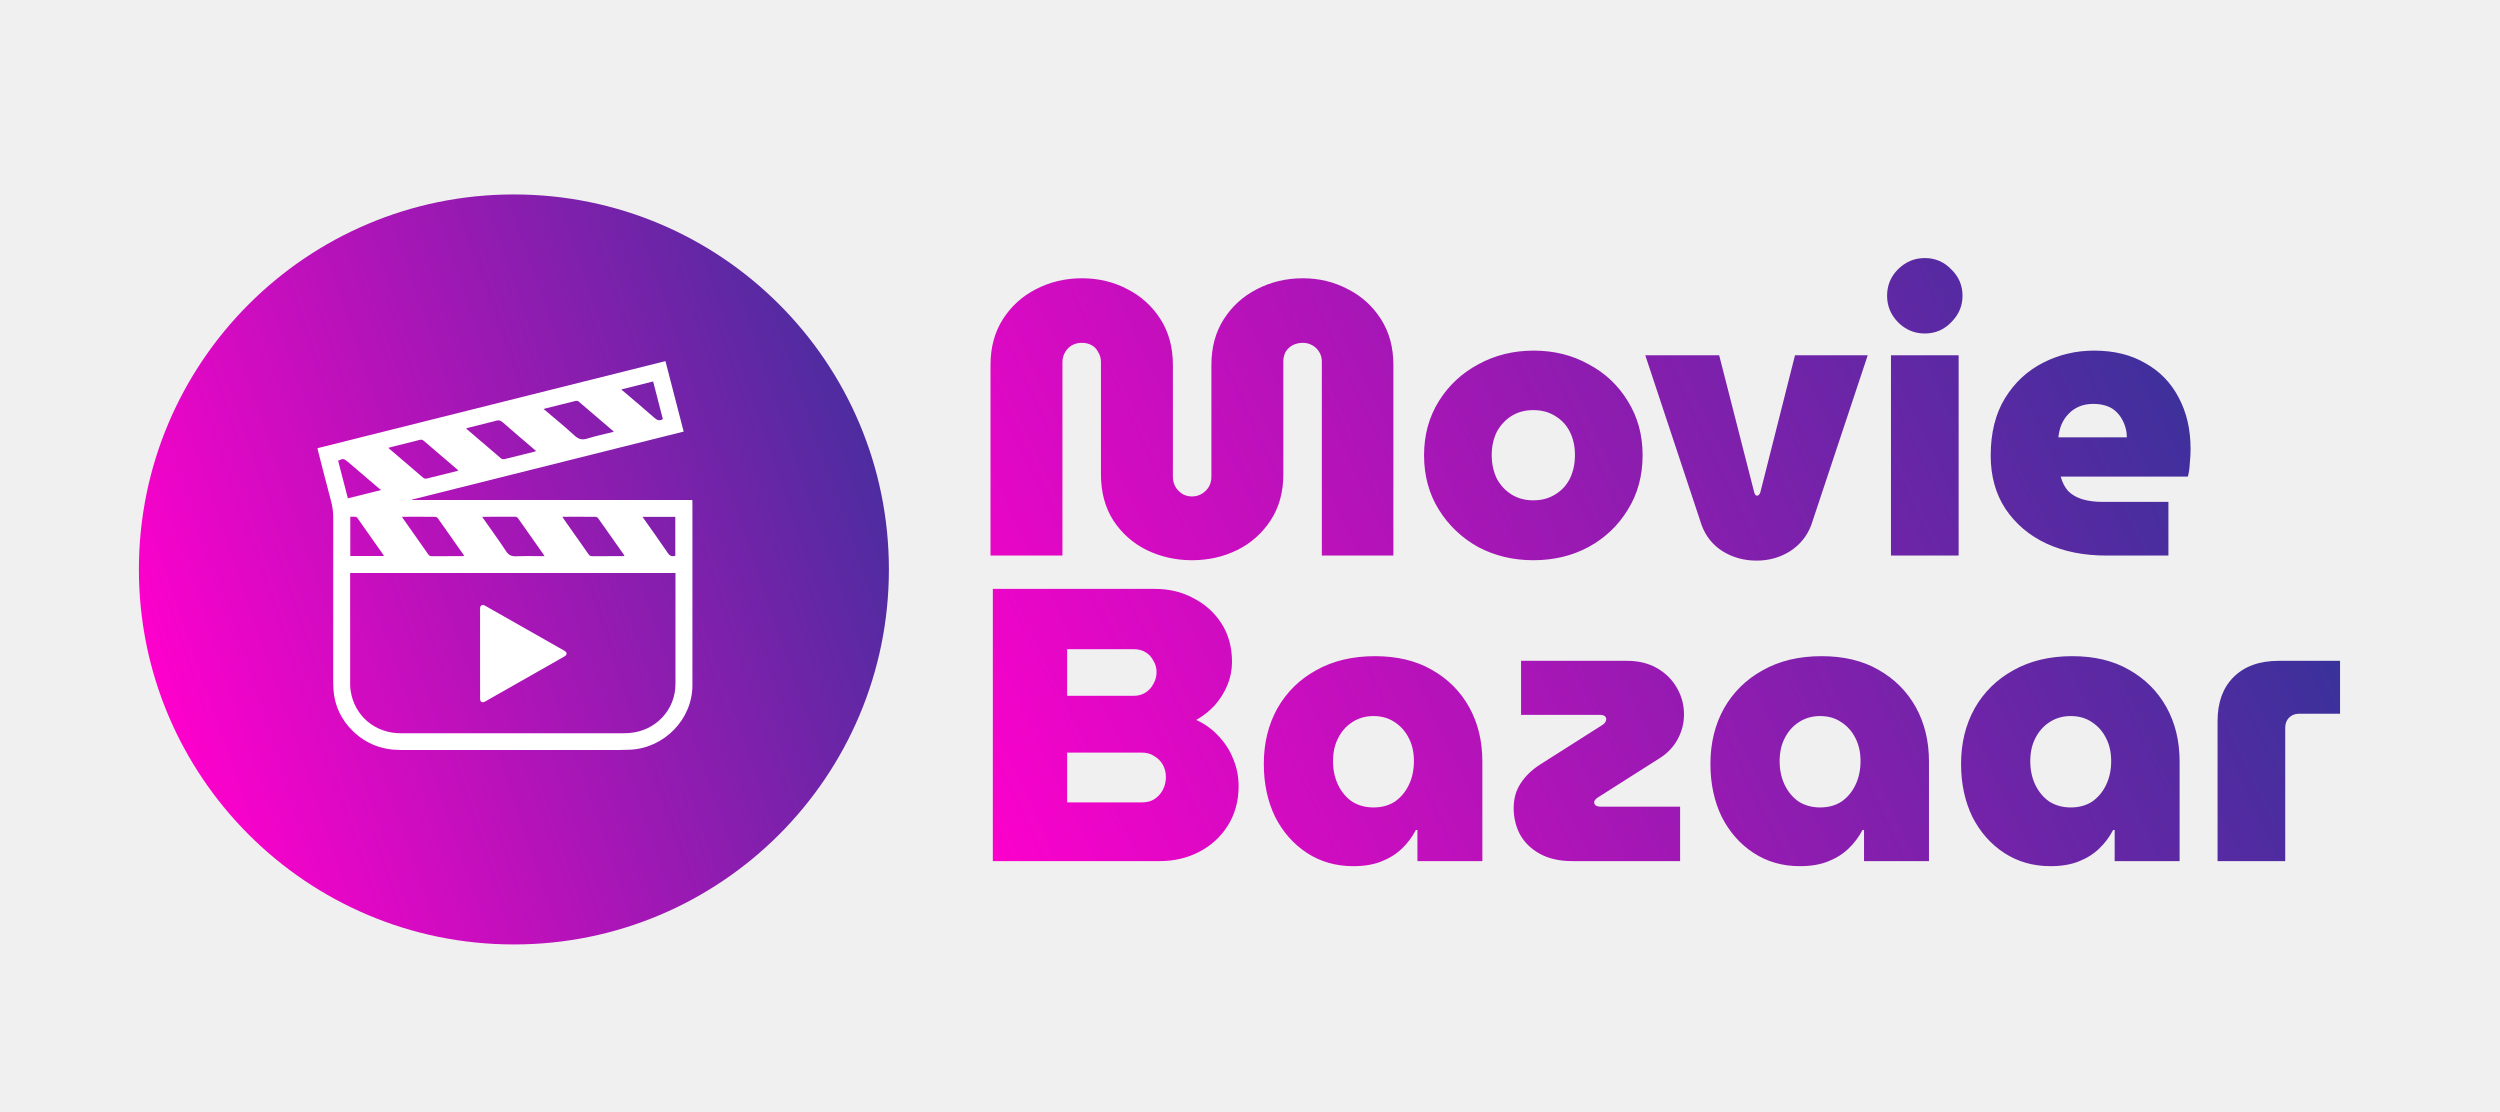
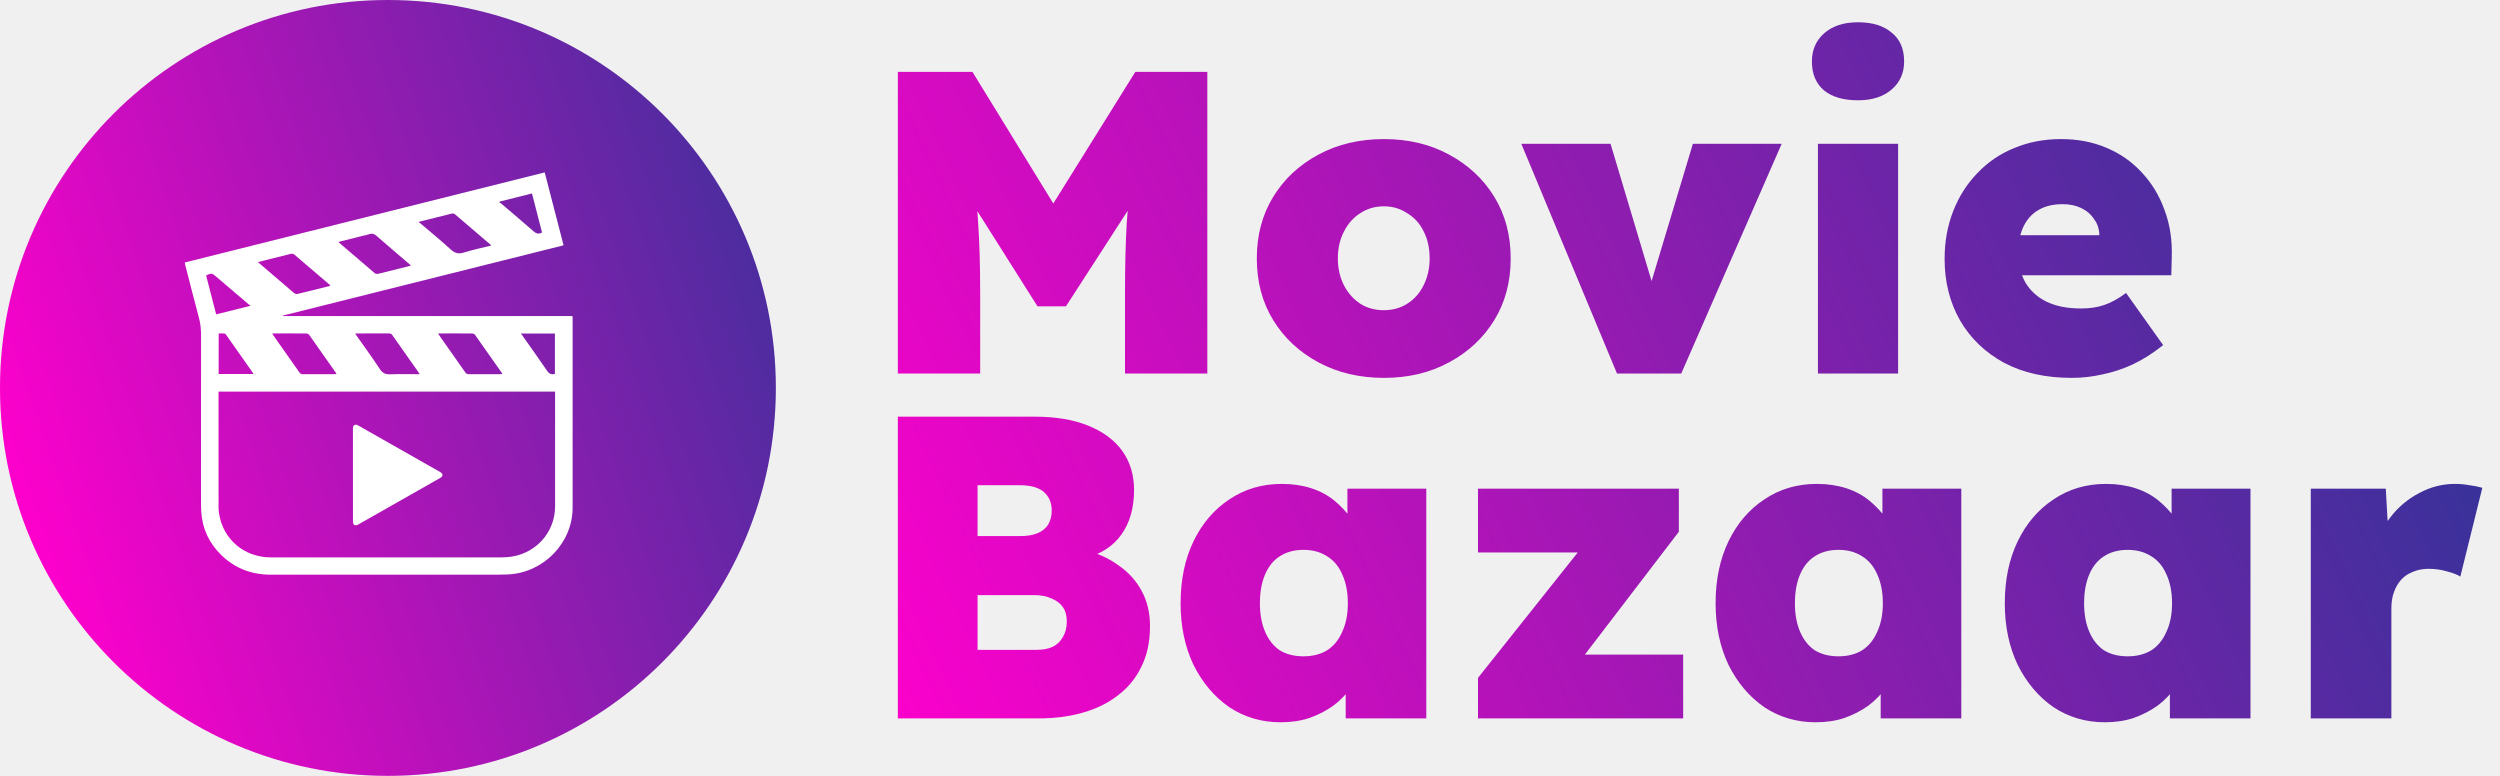
- <svg xmlns="http://www.w3.org/2000/svg" width="90" height="40" viewBox="0 0 90 40" fill="none">
-   <path d="M18.5 34C25.956 34 32 27.956 32 20.5C32 13.044 25.956 7 18.5 7C11.044 7 5 13.044 5 20.5C5 27.956 11.044 34 18.5 34Z" fill="url(#paint0_linear_5_33)" />
-   <path d="M11.429 16.135C15.607 15.089 19.777 14.046 23.956 13C24.175 13.848 24.392 14.688 24.612 15.537C21.349 16.354 18.091 17.169 14.833 17.985C14.834 17.99 14.834 17.995 14.835 18H24.923C24.924 18.037 24.927 18.067 24.927 18.097C24.928 20.288 24.929 22.479 24.927 24.67C24.926 25.893 23.917 26.933 22.679 26.99C22.559 26.995 22.438 26.999 22.317 26.999C19.683 26.999 17.049 27 14.415 26.999C13.757 26.998 13.181 26.779 12.711 26.326C12.284 25.913 12.041 25.406 12.004 24.813C11.997 24.694 11.995 24.575 11.995 24.456C11.994 22.519 11.993 20.581 11.996 18.644C11.996 18.442 11.974 18.248 11.921 18.052C11.757 17.439 11.602 16.824 11.444 16.21C11.438 16.189 11.435 16.168 11.429 16.135ZM12.605 20.628V20.729C12.605 22.038 12.605 23.346 12.606 24.654C12.606 24.726 12.612 24.798 12.623 24.869C12.762 25.773 13.5 26.398 14.431 26.398C17.096 26.398 19.762 26.398 22.428 26.398C22.501 26.398 22.574 26.395 22.647 26.389C23.598 26.321 24.317 25.561 24.317 24.621C24.317 23.328 24.317 22.036 24.317 20.743V20.628H12.605ZM14.47 18.604C14.491 18.636 14.502 18.657 14.516 18.676C14.816 19.102 15.117 19.527 15.415 19.954C15.45 20.004 15.484 20.024 15.545 20.023C15.904 20.02 16.264 20.022 16.622 20.021C16.65 20.021 16.677 20.018 16.707 20.015C16.701 19.998 16.699 19.988 16.694 19.981C16.382 19.537 16.071 19.092 15.757 18.65C15.738 18.624 15.689 18.606 15.654 18.605C15.46 18.601 15.267 18.603 15.073 18.603C14.877 18.603 14.681 18.604 14.47 18.604ZM19.603 20.022C19.581 19.986 19.57 19.964 19.555 19.944C19.255 19.517 18.954 19.092 18.655 18.665C18.622 18.617 18.587 18.602 18.531 18.602C18.168 18.605 17.805 18.603 17.443 18.604C17.419 18.604 17.395 18.606 17.36 18.608C17.377 18.634 17.387 18.649 17.397 18.664C17.672 19.057 17.956 19.445 18.22 19.846C18.315 19.99 18.418 20.032 18.584 20.026C18.917 20.013 19.251 20.022 19.603 20.022ZM20.244 18.604C20.265 18.637 20.277 18.657 20.29 18.677C20.591 19.103 20.892 19.528 21.19 19.956C21.225 20.006 21.261 20.023 21.322 20.023C21.678 20.02 22.034 20.022 22.39 20.021C22.418 20.021 22.445 20.018 22.481 20.016C22.471 19.995 22.466 19.98 22.458 19.968C22.149 19.529 21.841 19.089 21.53 18.652C21.511 18.626 21.464 18.606 21.43 18.605C21.223 18.601 21.016 18.603 20.809 18.603C20.626 18.603 20.443 18.604 20.244 18.604ZM22.096 15.544C22.076 15.523 22.068 15.513 22.059 15.505C21.648 15.152 21.237 14.799 20.824 14.449C20.803 14.431 20.761 14.424 20.733 14.43C20.363 14.52 19.995 14.613 19.626 14.706C19.612 14.709 19.6 14.716 19.565 14.73C19.595 14.749 19.612 14.758 19.626 14.77C19.978 15.07 20.337 15.363 20.678 15.675C20.82 15.805 20.944 15.85 21.135 15.791C21.446 15.694 21.766 15.627 22.096 15.544ZM16.499 16.945C16.484 16.926 16.478 16.915 16.469 16.907C16.065 16.562 15.659 16.218 15.257 15.871C15.207 15.828 15.168 15.821 15.106 15.837C14.806 15.915 14.504 15.988 14.203 16.063C14.134 16.08 14.065 16.099 13.977 16.122C14.076 16.207 14.161 16.28 14.246 16.353C14.573 16.634 14.899 16.916 15.229 17.194C15.257 17.218 15.309 17.239 15.342 17.232C15.724 17.141 16.105 17.044 16.499 16.945ZM16.786 15.417C16.797 15.437 16.798 15.444 16.803 15.447C17.215 15.802 17.628 16.157 18.044 16.509C18.07 16.531 18.127 16.537 18.164 16.528C18.512 16.444 18.859 16.356 19.206 16.269C19.235 16.262 19.263 16.252 19.303 16.239C18.892 15.887 18.491 15.549 18.096 15.202C18.013 15.129 17.94 15.115 17.841 15.151C17.773 15.176 17.7 15.187 17.63 15.205C17.351 15.275 17.072 15.345 16.786 15.417ZM12.61 20.016H13.815C13.814 20.005 13.816 19.997 13.813 19.993C13.496 19.542 13.179 19.09 12.861 18.64C12.848 18.622 12.822 18.607 12.802 18.605C12.739 18.601 12.677 18.604 12.61 18.604L12.61 20.016ZM12.523 17.94C12.92 17.841 13.308 17.744 13.721 17.64C13.685 17.614 13.667 17.602 13.65 17.588C13.269 17.264 12.889 16.939 12.509 16.615C12.382 16.506 12.336 16.502 12.173 16.587C12.289 17.035 12.405 17.484 12.523 17.94ZM23.129 18.607C23.441 19.049 23.747 19.474 24.041 19.908C24.114 20.016 24.192 20.043 24.311 20.011V18.607L23.129 18.607ZM23.513 13.732C23.13 13.829 22.759 13.922 22.387 14.015L22.378 14.042C22.395 14.052 22.413 14.06 22.427 14.072C22.805 14.394 23.187 14.713 23.558 15.042C23.656 15.129 23.74 15.161 23.863 15.089C23.747 14.641 23.631 14.189 23.513 13.732Z" fill="white" />
-   <path d="M17.395 21.775C17.415 21.784 17.444 21.795 17.471 21.81C18.273 22.266 19.076 22.721 19.878 23.177C20.024 23.259 20.17 23.342 20.315 23.425C20.425 23.488 20.426 23.572 20.314 23.635C19.498 24.099 18.682 24.563 17.866 25.026C17.734 25.101 17.603 25.177 17.47 25.251C17.356 25.314 17.283 25.274 17.283 25.148C17.282 24.068 17.283 22.988 17.282 21.908C17.282 21.837 17.303 21.786 17.395 21.775Z" fill="white" />
-   <path d="M42.91 20.168C42.331 20.168 41.79 20.047 41.286 19.804C40.791 19.561 40.39 19.207 40.082 18.74C39.783 18.273 39.634 17.718 39.634 17.074V13.042C39.634 12.902 39.601 12.781 39.536 12.678C39.48 12.566 39.401 12.482 39.298 12.426C39.195 12.37 39.079 12.342 38.948 12.342C38.817 12.342 38.701 12.37 38.598 12.426C38.495 12.482 38.411 12.566 38.346 12.678C38.281 12.781 38.248 12.902 38.248 13.042V20H35.658V13.14C35.658 12.505 35.807 11.955 36.106 11.488C36.405 11.021 36.801 10.662 37.296 10.41C37.8 10.149 38.351 10.018 38.948 10.018C39.545 10.018 40.091 10.149 40.586 10.41C41.081 10.662 41.477 11.021 41.776 11.488C42.075 11.955 42.224 12.505 42.224 13.14V17.172C42.224 17.303 42.257 17.424 42.322 17.536C42.387 17.639 42.471 17.723 42.574 17.788C42.677 17.844 42.789 17.872 42.91 17.872C43.031 17.872 43.143 17.844 43.246 17.788C43.358 17.723 43.447 17.639 43.512 17.536C43.577 17.424 43.61 17.303 43.61 17.172V13.14C43.61 12.505 43.759 11.955 44.058 11.488C44.357 11.021 44.753 10.662 45.248 10.41C45.752 10.149 46.303 10.018 46.9 10.018C47.488 10.018 48.029 10.149 48.524 10.41C49.019 10.662 49.415 11.021 49.714 11.488C50.013 11.955 50.162 12.505 50.162 13.14V20H47.586V13.014C47.586 12.883 47.553 12.767 47.488 12.664C47.423 12.561 47.339 12.482 47.236 12.426C47.133 12.37 47.021 12.342 46.9 12.342C46.769 12.342 46.648 12.37 46.536 12.426C46.433 12.482 46.349 12.561 46.284 12.664C46.228 12.767 46.2 12.883 46.2 13.014V17.074C46.2 17.718 46.046 18.273 45.738 18.74C45.43 19.207 45.029 19.561 44.534 19.804C44.039 20.047 43.498 20.168 42.91 20.168ZM55.2 20.168C54.472 20.168 53.81 20.009 53.212 19.692C52.624 19.365 52.153 18.917 51.798 18.348C51.444 17.779 51.266 17.125 51.266 16.388C51.266 15.66 51.444 15.011 51.798 14.442C52.153 13.873 52.629 13.429 53.226 13.112C53.824 12.785 54.486 12.622 55.214 12.622C55.942 12.622 56.6 12.785 57.188 13.112C57.786 13.429 58.257 13.873 58.602 14.442C58.957 15.011 59.134 15.66 59.134 16.388C59.134 17.125 58.957 17.779 58.602 18.348C58.257 18.917 57.786 19.365 57.188 19.692C56.6 20.009 55.938 20.168 55.2 20.168ZM55.2 18.012C55.499 18.012 55.76 17.942 55.984 17.802C56.218 17.662 56.395 17.471 56.516 17.228C56.638 16.976 56.698 16.696 56.698 16.388C56.698 16.071 56.638 15.791 56.516 15.548C56.395 15.305 56.218 15.114 55.984 14.974C55.76 14.834 55.499 14.764 55.2 14.764C54.902 14.764 54.64 14.834 54.416 14.974C54.192 15.114 54.015 15.305 53.884 15.548C53.763 15.791 53.702 16.071 53.702 16.388C53.702 16.696 53.763 16.976 53.884 17.228C54.015 17.471 54.192 17.662 54.416 17.802C54.64 17.942 54.902 18.012 55.2 18.012ZM63.234 20.182C62.786 20.182 62.38 20.07 62.016 19.846C61.661 19.622 61.409 19.309 61.26 18.908L59.23 12.79H61.89L63.15 17.718C63.159 17.755 63.173 17.788 63.192 17.816C63.211 17.835 63.234 17.844 63.262 17.844C63.281 17.844 63.299 17.835 63.318 17.816C63.346 17.788 63.364 17.755 63.374 17.718L64.62 12.79H67.238L65.208 18.894C65.058 19.295 64.802 19.613 64.438 19.846C64.083 20.07 63.682 20.182 63.234 20.182ZM68.075 20V12.79H70.511V20H68.075ZM69.293 12.006C68.92 12.006 68.598 11.871 68.327 11.6C68.066 11.329 67.935 11.012 67.935 10.648C67.935 10.275 68.066 9.957 68.327 9.696C68.598 9.425 68.92 9.29 69.293 9.29C69.666 9.29 69.984 9.425 70.245 9.696C70.516 9.957 70.651 10.275 70.651 10.648C70.651 11.012 70.516 11.329 70.245 11.6C69.984 11.871 69.666 12.006 69.293 12.006ZM75.823 20C75.011 20 74.292 19.855 73.667 19.566C73.051 19.277 72.561 18.861 72.197 18.32C71.842 17.779 71.665 17.139 71.665 16.402C71.665 15.581 71.838 14.89 72.183 14.33C72.528 13.77 72.986 13.345 73.555 13.056C74.124 12.767 74.736 12.622 75.389 12.622C76.098 12.622 76.71 12.771 77.223 13.07C77.746 13.359 78.147 13.77 78.427 14.302C78.716 14.834 78.861 15.455 78.861 16.164C78.861 16.313 78.852 16.486 78.833 16.682C78.823 16.869 78.8 17.027 78.763 17.158H74.185C74.241 17.363 74.329 17.536 74.451 17.676C74.582 17.807 74.749 17.905 74.955 17.97C75.169 18.035 75.412 18.068 75.683 18.068H78.063V20H75.823ZM74.101 15.744H76.565C76.565 15.604 76.546 15.478 76.509 15.366C76.472 15.245 76.42 15.133 76.355 15.03C76.29 14.927 76.21 14.839 76.117 14.764C76.023 14.689 75.912 14.633 75.781 14.596C75.65 14.559 75.51 14.54 75.361 14.54C75.165 14.54 74.992 14.573 74.843 14.638C74.694 14.703 74.567 14.792 74.465 14.904C74.362 15.007 74.278 15.133 74.213 15.282C74.157 15.422 74.12 15.576 74.101 15.744ZM35.742 31V21.2H41.58C42.093 21.2 42.555 21.312 42.966 21.536C43.386 21.751 43.722 22.054 43.974 22.446C44.226 22.838 44.352 23.3 44.352 23.832C44.352 24.121 44.296 24.401 44.184 24.672C44.072 24.933 43.923 25.171 43.736 25.386C43.549 25.591 43.325 25.769 43.064 25.918C43.372 26.058 43.638 26.249 43.862 26.492C44.095 26.735 44.273 27.01 44.394 27.318C44.525 27.626 44.59 27.953 44.59 28.298C44.59 28.839 44.459 29.315 44.198 29.726C43.946 30.127 43.605 30.44 43.176 30.664C42.747 30.888 42.271 31 41.748 31H35.742ZM38.416 28.886H41.104C41.281 28.886 41.431 28.849 41.552 28.774C41.683 28.69 41.785 28.578 41.86 28.438C41.935 28.298 41.972 28.144 41.972 27.976C41.972 27.808 41.935 27.659 41.86 27.528C41.785 27.397 41.683 27.295 41.552 27.22C41.431 27.136 41.281 27.094 41.104 27.094H38.416V28.886ZM38.416 25.05H40.81C40.969 25.05 41.109 25.013 41.23 24.938C41.361 24.854 41.459 24.747 41.524 24.616C41.599 24.485 41.636 24.345 41.636 24.196C41.636 24.047 41.599 23.911 41.524 23.79C41.459 23.659 41.365 23.557 41.244 23.482C41.123 23.407 40.978 23.37 40.81 23.37H38.416V25.05ZM48.717 31.182C48.092 31.182 47.536 31.023 47.051 30.706C46.566 30.389 46.183 29.955 45.903 29.404C45.632 28.844 45.497 28.209 45.497 27.5C45.497 26.753 45.66 26.086 45.987 25.498C46.323 24.91 46.789 24.453 47.387 24.126C47.984 23.79 48.689 23.622 49.501 23.622C50.294 23.622 50.975 23.785 51.545 24.112C52.123 24.439 52.572 24.887 52.889 25.456C53.206 26.025 53.365 26.679 53.365 27.416V31H51.027V29.88H50.971C50.84 30.132 50.672 30.356 50.467 30.552C50.261 30.748 50.014 30.902 49.725 31.014C49.445 31.126 49.109 31.182 48.717 31.182ZM49.445 29.068C49.743 29.068 50 28.998 50.215 28.858C50.429 28.709 50.597 28.508 50.719 28.256C50.84 28.004 50.901 27.719 50.901 27.402C50.901 27.085 50.84 26.809 50.719 26.576C50.597 26.333 50.429 26.142 50.215 26.002C50 25.853 49.743 25.778 49.445 25.778C49.156 25.778 48.899 25.853 48.675 26.002C48.46 26.142 48.292 26.333 48.171 26.576C48.05 26.809 47.989 27.085 47.989 27.402C47.989 27.719 48.05 28.004 48.171 28.256C48.292 28.508 48.46 28.709 48.675 28.858C48.899 28.998 49.156 29.068 49.445 29.068ZM56.606 31C56.14 31 55.748 30.911 55.43 30.734C55.113 30.557 54.875 30.323 54.716 30.034C54.567 29.745 54.492 29.432 54.492 29.096C54.492 28.751 54.576 28.452 54.744 28.2C54.912 27.939 55.15 27.71 55.458 27.514L57.684 26.1C57.74 26.063 57.778 26.025 57.796 25.988C57.815 25.951 57.824 25.918 57.824 25.89C57.824 25.843 57.806 25.806 57.768 25.778C57.731 25.75 57.675 25.736 57.6 25.736H54.758V23.79H58.58C58.991 23.79 59.35 23.879 59.658 24.056C59.966 24.233 60.204 24.471 60.372 24.77C60.54 25.059 60.624 25.377 60.624 25.722C60.624 26.03 60.55 26.324 60.4 26.604C60.251 26.884 60.036 27.113 59.756 27.29L57.53 28.704C57.484 28.732 57.446 28.765 57.418 28.802C57.4 28.83 57.39 28.858 57.39 28.886C57.39 28.923 57.409 28.961 57.446 28.998C57.493 29.026 57.554 29.04 57.628 29.04H60.484V31H56.606ZM64.795 31.182C64.17 31.182 63.614 31.023 63.129 30.706C62.644 30.389 62.261 29.955 61.981 29.404C61.71 28.844 61.575 28.209 61.575 27.5C61.575 26.753 61.738 26.086 62.065 25.498C62.401 24.91 62.868 24.453 63.465 24.126C64.062 23.79 64.767 23.622 65.579 23.622C66.372 23.622 67.054 23.785 67.623 24.112C68.202 24.439 68.65 24.887 68.967 25.456C69.284 26.025 69.443 26.679 69.443 27.416V31H67.105V29.88H67.049C66.918 30.132 66.75 30.356 66.545 30.552C66.34 30.748 66.092 30.902 65.803 31.014C65.523 31.126 65.187 31.182 64.795 31.182ZM65.523 29.068C65.822 29.068 66.078 28.998 66.293 28.858C66.508 28.709 66.676 28.508 66.797 28.256C66.918 28.004 66.979 27.719 66.979 27.402C66.979 27.085 66.918 26.809 66.797 26.576C66.676 26.333 66.508 26.142 66.293 26.002C66.078 25.853 65.822 25.778 65.523 25.778C65.234 25.778 64.977 25.853 64.753 26.002C64.538 26.142 64.37 26.333 64.249 26.576C64.128 26.809 64.067 27.085 64.067 27.402C64.067 27.719 64.128 28.004 64.249 28.256C64.37 28.508 64.538 28.709 64.753 28.858C64.977 28.998 65.234 29.068 65.523 29.068ZM73.818 31.182C73.193 31.182 72.638 31.023 72.152 30.706C71.667 30.389 71.284 29.955 71.004 29.404C70.734 28.844 70.598 28.209 70.598 27.5C70.598 26.753 70.762 26.086 71.088 25.498C71.424 24.91 71.891 24.453 72.488 24.126C73.086 23.79 73.79 23.622 74.602 23.622C75.396 23.622 76.077 23.785 76.646 24.112C77.225 24.439 77.673 24.887 77.99 25.456C78.308 26.025 78.466 26.679 78.466 27.416V31H76.128V29.88H76.072C75.942 30.132 75.774 30.356 75.568 30.552C75.363 30.748 75.116 30.902 74.826 31.014C74.546 31.126 74.21 31.182 73.818 31.182ZM74.546 29.068C74.845 29.068 75.102 28.998 75.316 28.858C75.531 28.709 75.699 28.508 75.82 28.256C75.942 28.004 76.002 27.719 76.002 27.402C76.002 27.085 75.942 26.809 75.82 26.576C75.699 26.333 75.531 26.142 75.316 26.002C75.102 25.853 74.845 25.778 74.546 25.778C74.257 25.778 74 25.853 73.776 26.002C73.562 26.142 73.394 26.333 73.272 26.576C73.151 26.809 73.09 27.085 73.09 27.402C73.09 27.719 73.151 28.004 73.272 28.256C73.394 28.508 73.562 28.709 73.776 28.858C74 28.998 74.257 29.068 74.546 29.068ZM79.832 31V25.96C79.832 25.288 80.023 24.761 80.406 24.378C80.798 23.986 81.339 23.79 82.03 23.79H84.242V25.694H82.772C82.623 25.694 82.501 25.741 82.408 25.834C82.314 25.927 82.268 26.049 82.268 26.198V31H79.832Z" fill="url(#paint1_linear_5_33)" />
+ <svg xmlns="http://www.w3.org/2000/svg" width="87" height="27" viewBox="0 0 87 27" fill="none">
+   <path d="M13.5 27C20.956 27 27 20.956 27 13.5C27 6.044 20.956 0 13.5 0C6.044 0 0 6.044 0 13.5C0 20.956 6.044 27 13.5 27Z" fill="url(#paint0_linear_6_2)" />
+   <path d="M6.429 9.135C10.607 8.089 14.777 7.046 18.956 6C19.175 6.848 19.392 7.688 19.612 8.537C16.349 9.354 13.091 10.169 9.833 10.985C9.834 10.99 9.834 10.995 9.835 11H19.923C19.924 11.037 19.927 11.067 19.927 11.097C19.928 13.288 19.929 15.479 19.927 17.67C19.926 18.893 18.917 19.933 17.679 19.99C17.559 19.995 17.438 19.999 17.317 19.999C14.683 19.999 12.049 20 9.415 19.999C8.757 19.998 8.181 19.779 7.711 19.326C7.284 18.913 7.041 18.406 7.004 17.813C6.997 17.694 6.995 17.575 6.995 17.456C6.994 15.519 6.993 13.581 6.996 11.644C6.996 11.442 6.974 11.248 6.921 11.052C6.757 10.44 6.602 9.824 6.444 9.21C6.439 9.189 6.435 9.168 6.429 9.135ZM7.605 13.628V13.729C7.605 15.037 7.605 16.346 7.606 17.654C7.606 17.726 7.612 17.798 7.623 17.869C7.762 18.773 8.5 19.398 9.431 19.398C12.096 19.398 14.762 19.398 17.428 19.398C17.501 19.398 17.574 19.395 17.647 19.389C18.598 19.321 19.317 18.561 19.317 17.621C19.317 16.328 19.317 15.036 19.317 13.743V13.628H7.605ZM9.47 11.604C9.491 11.636 9.502 11.657 9.516 11.676C9.816 12.102 10.117 12.527 10.415 12.954C10.45 13.004 10.484 13.024 10.545 13.023C10.904 13.02 11.264 13.022 11.623 13.021C11.65 13.021 11.677 13.018 11.707 13.015C11.701 12.998 11.699 12.988 11.694 12.981C11.382 12.537 11.071 12.092 10.757 11.65C10.738 11.624 10.689 11.606 10.654 11.605C10.46 11.601 10.267 11.603 10.073 11.603C9.877 11.603 9.681 11.604 9.47 11.604ZM14.603 13.022C14.581 12.986 14.57 12.964 14.556 12.944C14.255 12.518 13.954 12.092 13.655 11.665C13.622 11.617 13.587 11.602 13.531 11.602C13.168 11.605 12.805 11.603 12.443 11.604C12.419 11.604 12.395 11.606 12.36 11.608C12.377 11.634 12.386 11.649 12.397 11.664C12.672 12.057 12.957 12.445 13.22 12.846C13.315 12.99 13.418 13.032 13.584 13.026C13.917 13.013 14.251 13.022 14.603 13.022ZM15.244 11.604C15.265 11.637 15.277 11.658 15.29 11.677C15.591 12.103 15.892 12.528 16.19 12.956C16.225 13.006 16.261 13.024 16.322 13.023C16.678 13.021 17.034 13.022 17.39 13.021C17.418 13.021 17.445 13.018 17.481 13.016C17.471 12.995 17.466 12.98 17.458 12.969C17.149 12.529 16.841 12.089 16.53 11.652C16.511 11.626 16.464 11.606 16.43 11.605C16.223 11.601 16.016 11.603 15.809 11.603C15.626 11.603 15.443 11.604 15.244 11.604ZM17.096 8.544C17.076 8.523 17.068 8.513 17.059 8.505C16.648 8.152 16.237 7.799 15.824 7.449C15.803 7.431 15.761 7.424 15.733 7.43C15.363 7.52 14.995 7.613 14.626 7.706C14.612 7.709 14.6 7.716 14.565 7.73C14.595 7.749 14.612 7.758 14.626 7.77C14.978 8.07 15.337 8.363 15.678 8.675C15.82 8.805 15.944 8.85 16.135 8.791C16.446 8.694 16.766 8.627 17.096 8.544ZM11.499 9.945C11.484 9.926 11.478 9.915 11.469 9.907C11.065 9.562 10.659 9.219 10.257 8.871C10.207 8.828 10.168 8.821 10.106 8.837C9.806 8.915 9.504 8.988 9.203 9.063C9.134 9.08 9.065 9.099 8.977 9.122C9.076 9.207 9.161 9.28 9.246 9.353C9.573 9.634 9.899 9.916 10.229 10.194C10.257 10.218 10.309 10.239 10.342 10.232C10.724 10.141 11.105 10.044 11.499 9.945ZM11.786 8.417C11.797 8.437 11.798 8.444 11.803 8.447C12.216 8.802 12.628 9.157 13.044 9.509C13.07 9.531 13.127 9.537 13.164 9.528C13.512 9.444 13.859 9.356 14.206 9.269C14.235 9.262 14.263 9.252 14.303 9.239C13.892 8.887 13.491 8.549 13.096 8.202C13.013 8.129 12.94 8.115 12.841 8.151C12.773 8.176 12.7 8.187 12.63 8.205C12.351 8.275 12.072 8.345 11.786 8.417ZM7.609 13.016H8.815C8.814 13.005 8.816 12.997 8.813 12.993C8.496 12.542 8.179 12.09 7.861 11.64C7.848 11.622 7.822 11.607 7.801 11.605C7.739 11.601 7.676 11.604 7.61 11.604L7.609 13.016ZM7.523 10.94C7.92 10.841 8.308 10.744 8.721 10.64C8.685 10.614 8.667 10.602 8.65 10.588C8.269 10.264 7.889 9.939 7.509 9.615C7.382 9.506 7.336 9.502 7.173 9.587C7.289 10.035 7.405 10.484 7.523 10.94ZM18.129 11.607C18.441 12.049 18.747 12.475 19.041 12.908C19.114 13.016 19.192 13.043 19.311 13.011V11.607L18.129 11.607ZM18.513 6.732C18.13 6.829 17.759 6.922 17.387 7.015L17.378 7.042C17.395 7.052 17.413 7.06 17.427 7.072C17.805 7.394 18.187 7.713 18.558 8.042C18.656 8.129 18.74 8.161 18.863 8.089C18.747 7.641 18.631 7.189 18.513 6.732Z" fill="white" />
+   <path d="M12.395 14.775C12.415 14.784 12.444 14.795 12.471 14.81C13.273 15.266 14.076 15.721 14.879 16.177C15.024 16.259 15.17 16.342 15.315 16.425C15.425 16.488 15.426 16.572 15.314 16.635C14.498 17.099 13.682 17.563 12.866 18.026C12.734 18.101 12.603 18.177 12.47 18.251C12.356 18.314 12.283 18.274 12.283 18.148C12.282 17.068 12.283 15.988 12.282 14.908C12.282 14.837 12.303 14.786 12.395 14.775Z" fill="white" />
+   <path d="M31.245 13V2.5H33.84L37.665 8.725L35.64 8.71L39.51 2.5H42.015V13H39.15V10.195C39.15 9.295 39.17 8.485 39.21 7.765C39.26 7.045 39.34 6.33 39.45 5.62L39.78 6.505L37.095 10.66H36.105L33.48 6.505L33.81 5.62C33.92 6.29 33.995 6.98 34.035 7.69C34.085 8.39 34.11 9.225 34.11 10.195V13H31.245ZM48.162 13.15C47.312 13.15 46.552 12.97 45.882 12.61C45.212 12.25 44.687 11.76 44.307 11.14C43.927 10.52 43.737 9.805 43.737 8.995C43.737 8.185 43.927 7.47 44.307 6.85C44.687 6.23 45.212 5.74 45.882 5.38C46.552 5.02 47.312 4.84 48.162 4.84C49.012 4.84 49.767 5.02 50.427 5.38C51.097 5.74 51.622 6.23 52.002 6.85C52.382 7.47 52.572 8.185 52.572 8.995C52.572 9.805 52.382 10.52 52.002 11.14C51.622 11.76 51.097 12.25 50.427 12.61C49.767 12.97 49.012 13.15 48.162 13.15ZM48.162 10.795C48.462 10.795 48.732 10.72 48.972 10.57C49.222 10.41 49.412 10.195 49.542 9.925C49.682 9.645 49.752 9.335 49.752 8.995C49.752 8.635 49.682 8.32 49.542 8.05C49.412 7.78 49.222 7.57 48.972 7.42C48.732 7.26 48.462 7.18 48.162 7.18C47.852 7.18 47.577 7.26 47.337 7.42C47.097 7.57 46.907 7.785 46.767 8.065C46.627 8.335 46.557 8.645 46.557 8.995C46.557 9.335 46.627 9.645 46.767 9.925C46.907 10.195 47.097 10.41 47.337 10.57C47.577 10.72 47.852 10.795 48.162 10.795ZM56.272 13L52.942 5.005H56.047L57.832 10.975L57.112 10.99L58.912 5.005H62.002L58.507 13H56.272ZM63.264 13V5.005H66.054V13H63.264ZM64.659 3.49C64.149 3.49 63.754 3.375 63.474 3.145C63.194 2.905 63.054 2.57 63.054 2.14C63.054 1.74 63.194 1.415 63.474 1.165C63.764 0.905 64.159 0.775 64.659 0.775C65.159 0.775 65.549 0.895 65.829 1.135C66.119 1.365 66.264 1.7 66.264 2.14C66.264 2.54 66.119 2.865 65.829 3.115C65.539 3.365 65.149 3.49 64.659 3.49ZM72.097 13.15C71.187 13.15 70.402 12.975 69.742 12.625C69.082 12.265 68.572 11.775 68.212 11.155C67.852 10.525 67.672 9.81 67.672 9.01C67.672 8.41 67.772 7.855 67.972 7.345C68.172 6.835 68.452 6.395 68.812 6.025C69.172 5.645 69.597 5.355 70.087 5.155C70.587 4.945 71.132 4.84 71.722 4.84C72.302 4.84 72.827 4.94 73.297 5.14C73.777 5.34 74.187 5.625 74.527 5.995C74.877 6.365 75.142 6.8 75.322 7.3C75.512 7.8 75.597 8.35 75.577 8.95L75.562 9.58H69.262L68.917 8.185H73.327L73.057 8.485V8.2C73.057 7.98 72.997 7.79 72.877 7.63C72.767 7.46 72.617 7.33 72.427 7.24C72.237 7.15 72.022 7.105 71.782 7.105C71.442 7.105 71.157 7.175 70.927 7.315C70.707 7.445 70.537 7.635 70.417 7.885C70.297 8.135 70.237 8.435 70.237 8.785C70.237 9.185 70.317 9.53 70.477 9.82C70.647 10.11 70.892 10.335 71.212 10.495C71.542 10.655 71.942 10.735 72.412 10.735C72.722 10.735 72.992 10.695 73.222 10.615C73.462 10.535 73.717 10.395 73.987 10.195L75.277 12.01C74.927 12.29 74.572 12.515 74.212 12.685C73.862 12.845 73.512 12.96 73.162 13.03C72.812 13.11 72.457 13.15 72.097 13.15ZM31.245 25V14.5H36C36.74 14.5 37.365 14.605 37.875 14.815C38.395 15.025 38.79 15.32 39.06 15.7C39.33 16.08 39.465 16.53 39.465 17.05C39.465 17.67 39.32 18.185 39.03 18.595C38.74 19.005 38.32 19.28 37.77 19.42L37.725 19.135C38.185 19.245 38.585 19.425 38.925 19.675C39.275 19.915 39.545 20.215 39.735 20.575C39.925 20.925 40.02 21.33 40.02 21.79C40.02 22.33 39.92 22.8 39.72 23.2C39.53 23.6 39.255 23.935 38.895 24.205C38.545 24.475 38.135 24.675 37.665 24.805C37.205 24.935 36.7 25 36.15 25H31.245ZM34.02 22.615H36.06C36.29 22.615 36.48 22.58 36.63 22.51C36.79 22.43 36.91 22.315 36.99 22.165C37.08 22.015 37.125 21.835 37.125 21.625C37.125 21.425 37.08 21.26 36.99 21.13C36.9 21 36.77 20.9 36.6 20.83C36.43 20.75 36.225 20.71 35.985 20.71H34.02V22.615ZM34.02 18.655H35.52C35.76 18.655 35.96 18.62 36.12 18.55C36.28 18.48 36.4 18.38 36.48 18.25C36.56 18.11 36.6 17.95 36.6 17.77C36.6 17.5 36.51 17.285 36.33 17.125C36.15 16.965 35.865 16.885 35.475 16.885H34.02V18.655ZM44.565 25.135C43.905 25.135 43.31 24.96 42.78 24.61C42.26 24.25 41.845 23.76 41.535 23.14C41.235 22.51 41.085 21.795 41.085 20.995C41.085 20.175 41.235 19.455 41.535 18.835C41.835 18.215 42.25 17.73 42.78 17.38C43.31 17.02 43.92 16.84 44.61 16.84C44.98 16.84 45.32 16.89 45.63 16.99C45.94 17.09 46.21 17.235 46.44 17.425C46.67 17.615 46.87 17.83 47.04 18.07C47.21 18.31 47.35 18.57 47.46 18.85L46.89 18.82V17.005H49.635V25H46.83V23.05L47.445 23.08C47.355 23.37 47.22 23.64 47.04 23.89C46.87 24.14 46.66 24.36 46.41 24.55C46.16 24.73 45.88 24.875 45.57 24.985C45.27 25.085 44.935 25.135 44.565 25.135ZM45.36 22.84C45.68 22.84 45.955 22.77 46.185 22.63C46.415 22.48 46.59 22.265 46.71 21.985C46.84 21.705 46.905 21.375 46.905 20.995C46.905 20.605 46.84 20.27 46.71 19.99C46.59 19.71 46.415 19.5 46.185 19.36C45.955 19.21 45.68 19.135 45.36 19.135C45.04 19.135 44.765 19.21 44.535 19.36C44.315 19.5 44.145 19.71 44.025 19.99C43.905 20.27 43.845 20.605 43.845 20.995C43.845 21.375 43.905 21.705 44.025 21.985C44.145 22.265 44.315 22.48 44.535 22.63C44.765 22.77 45.04 22.84 45.36 22.84ZM51.434 25V23.59L55.754 18.16V19.225H51.434V17.005H58.424V18.505L54.419 23.74L54.359 22.78H58.574V25H51.434ZM63.183 25.135C62.523 25.135 61.928 24.96 61.398 24.61C60.878 24.25 60.463 23.76 60.153 23.14C59.853 22.51 59.703 21.795 59.703 20.995C59.703 20.175 59.853 19.455 60.153 18.835C60.453 18.215 60.868 17.73 61.398 17.38C61.928 17.02 62.538 16.84 63.228 16.84C63.598 16.84 63.938 16.89 64.248 16.99C64.558 17.09 64.828 17.235 65.058 17.425C65.288 17.615 65.488 17.83 65.658 18.07C65.828 18.31 65.968 18.57 66.078 18.85L65.508 18.82V17.005H68.253V25H65.448V23.05L66.063 23.08C65.973 23.37 65.838 23.64 65.658 23.89C65.488 24.14 65.278 24.36 65.028 24.55C64.778 24.73 64.498 24.875 64.188 24.985C63.888 25.085 63.553 25.135 63.183 25.135ZM63.978 22.84C64.298 22.84 64.573 22.77 64.803 22.63C65.033 22.48 65.208 22.265 65.328 21.985C65.458 21.705 65.523 21.375 65.523 20.995C65.523 20.605 65.458 20.27 65.328 19.99C65.208 19.71 65.033 19.5 64.803 19.36C64.573 19.21 64.298 19.135 63.978 19.135C63.658 19.135 63.383 19.21 63.153 19.36C62.933 19.5 62.763 19.71 62.643 19.99C62.523 20.27 62.463 20.605 62.463 20.995C62.463 21.375 62.523 21.705 62.643 21.985C62.763 22.265 62.933 22.48 63.153 22.63C63.383 22.77 63.658 22.84 63.978 22.84ZM73.247 25.135C72.587 25.135 71.992 24.96 71.462 24.61C70.942 24.25 70.527 23.76 70.217 23.14C69.917 22.51 69.767 21.795 69.767 20.995C69.767 20.175 69.917 19.455 70.217 18.835C70.517 18.215 70.932 17.73 71.462 17.38C71.992 17.02 72.602 16.84 73.292 16.84C73.662 16.84 74.002 16.89 74.312 16.99C74.622 17.09 74.892 17.235 75.122 17.425C75.352 17.615 75.552 17.83 75.722 18.07C75.892 18.31 76.032 18.57 76.142 18.85L75.572 18.82V17.005H78.317V25H75.512V23.05L76.127 23.08C76.037 23.37 75.902 23.64 75.722 23.89C75.552 24.14 75.342 24.36 75.092 24.55C74.842 24.73 74.562 24.875 74.252 24.985C73.952 25.085 73.617 25.135 73.247 25.135ZM74.042 22.84C74.362 22.84 74.637 22.77 74.867 22.63C75.097 22.48 75.272 22.265 75.392 21.985C75.522 21.705 75.587 21.375 75.587 20.995C75.587 20.605 75.522 20.27 75.392 19.99C75.272 19.71 75.097 19.5 74.867 19.36C74.637 19.21 74.362 19.135 74.042 19.135C73.722 19.135 73.447 19.21 73.217 19.36C72.997 19.5 72.827 19.71 72.707 19.99C72.587 20.27 72.527 20.605 72.527 20.995C72.527 21.375 72.587 21.705 72.707 21.985C72.827 22.265 72.997 22.48 73.217 22.63C73.447 22.77 73.722 22.84 74.042 22.84ZM80.415 25V17.005H83.025L83.175 19.63L82.59 19.18C82.72 18.74 82.92 18.345 83.19 17.995C83.47 17.635 83.805 17.355 84.195 17.155C84.585 16.945 84.995 16.84 85.425 16.84C85.605 16.84 85.775 16.855 85.935 16.885C86.095 16.905 86.245 16.935 86.385 16.975L85.62 20.065C85.51 19.995 85.355 19.935 85.155 19.885C84.955 19.825 84.74 19.795 84.51 19.795C84.31 19.795 84.13 19.83 83.97 19.9C83.81 19.96 83.675 20.05 83.565 20.17C83.455 20.29 83.37 20.435 83.31 20.605C83.25 20.765 83.22 20.955 83.22 21.175V25H80.415Z" fill="url(#paint1_linear_6_2)" />
  <defs>
-     <linearGradient id="paint0_linear_5_33" x1="5.668" y1="25.11" x2="35.108" y2="14.989" gradientUnits="userSpaceOnUse">
+     <linearGradient id="paint0_linear_6_2" x1="0.668" y1="18.11" x2="30.108" y2="7.989" gradientUnits="userSpaceOnUse">
      <stop stop-color="#FF00CC" />
      <stop offset="1" stop-color="#333399" />
    </linearGradient>
-     <linearGradient id="paint1_linear_5_33" x1="35" y1="31" x2="79.5" y2="10" gradientUnits="userSpaceOnUse">
+     <linearGradient id="paint1_linear_6_2" x1="30" y1="25" x2="80.776" y2="1.098" gradientUnits="userSpaceOnUse">
      <stop stop-color="#FF00CC" />
      <stop offset="1" stop-color="#333399" />
    </linearGradient>
  </defs>
</svg>
